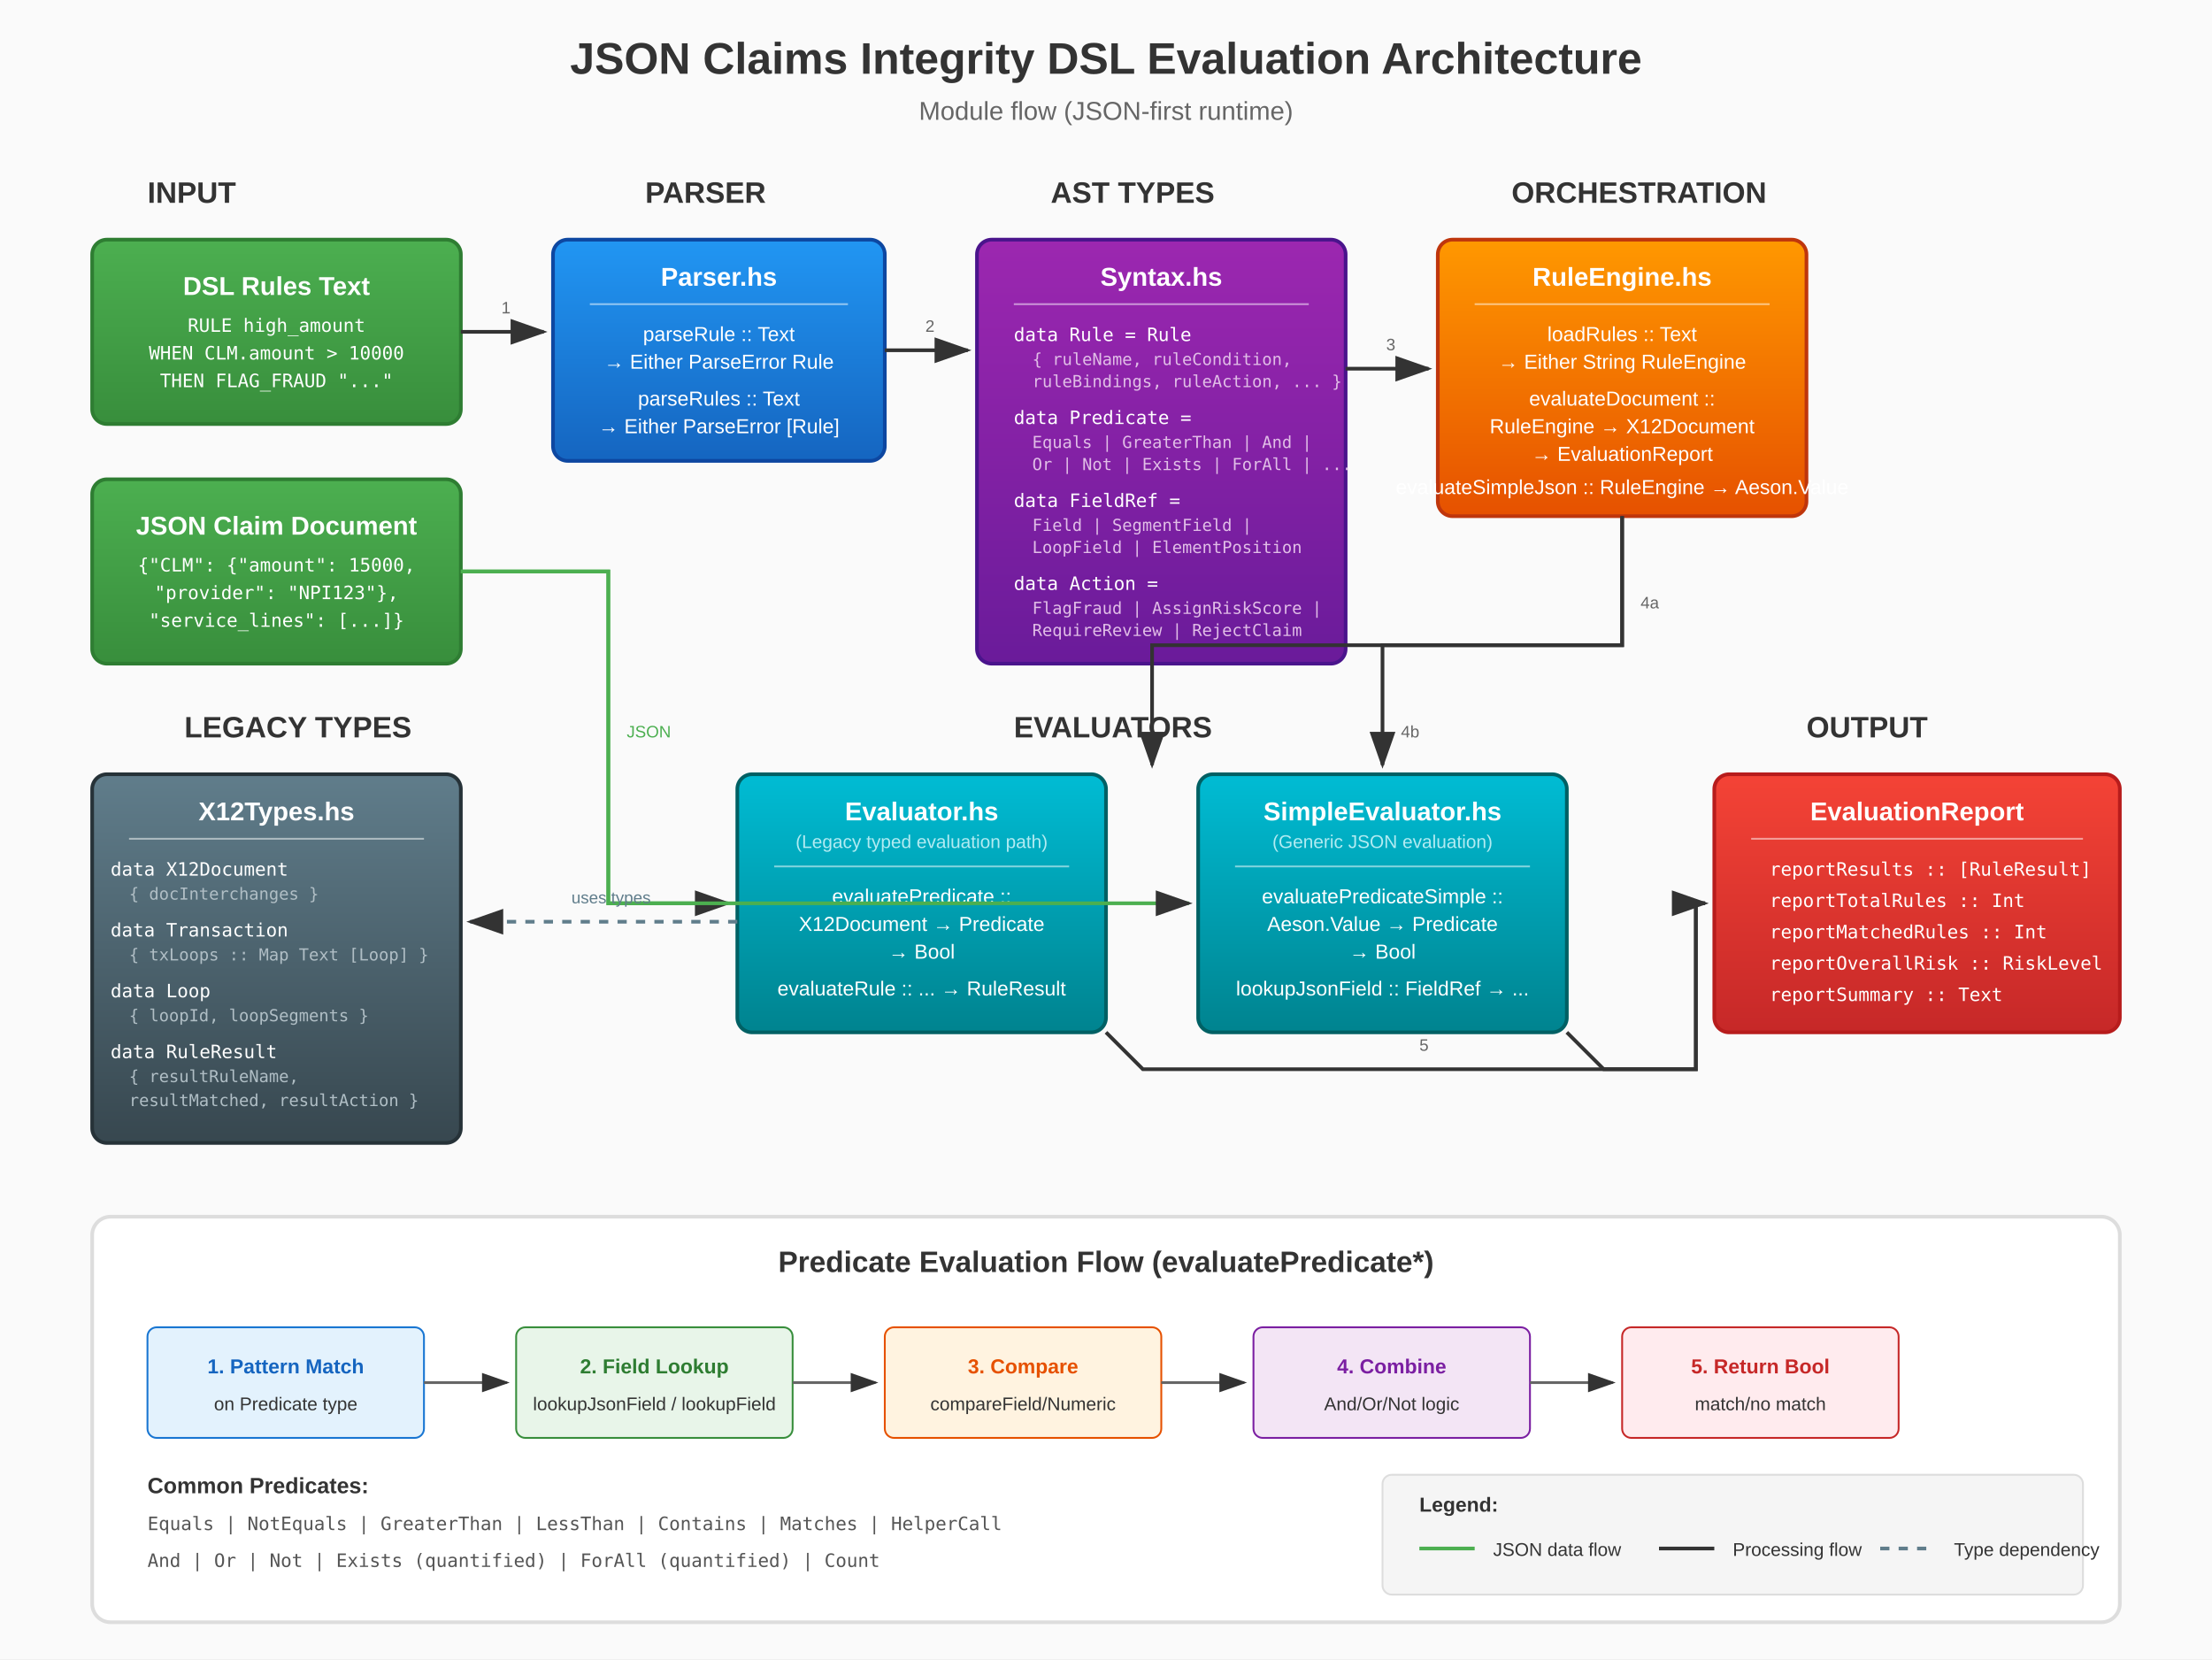
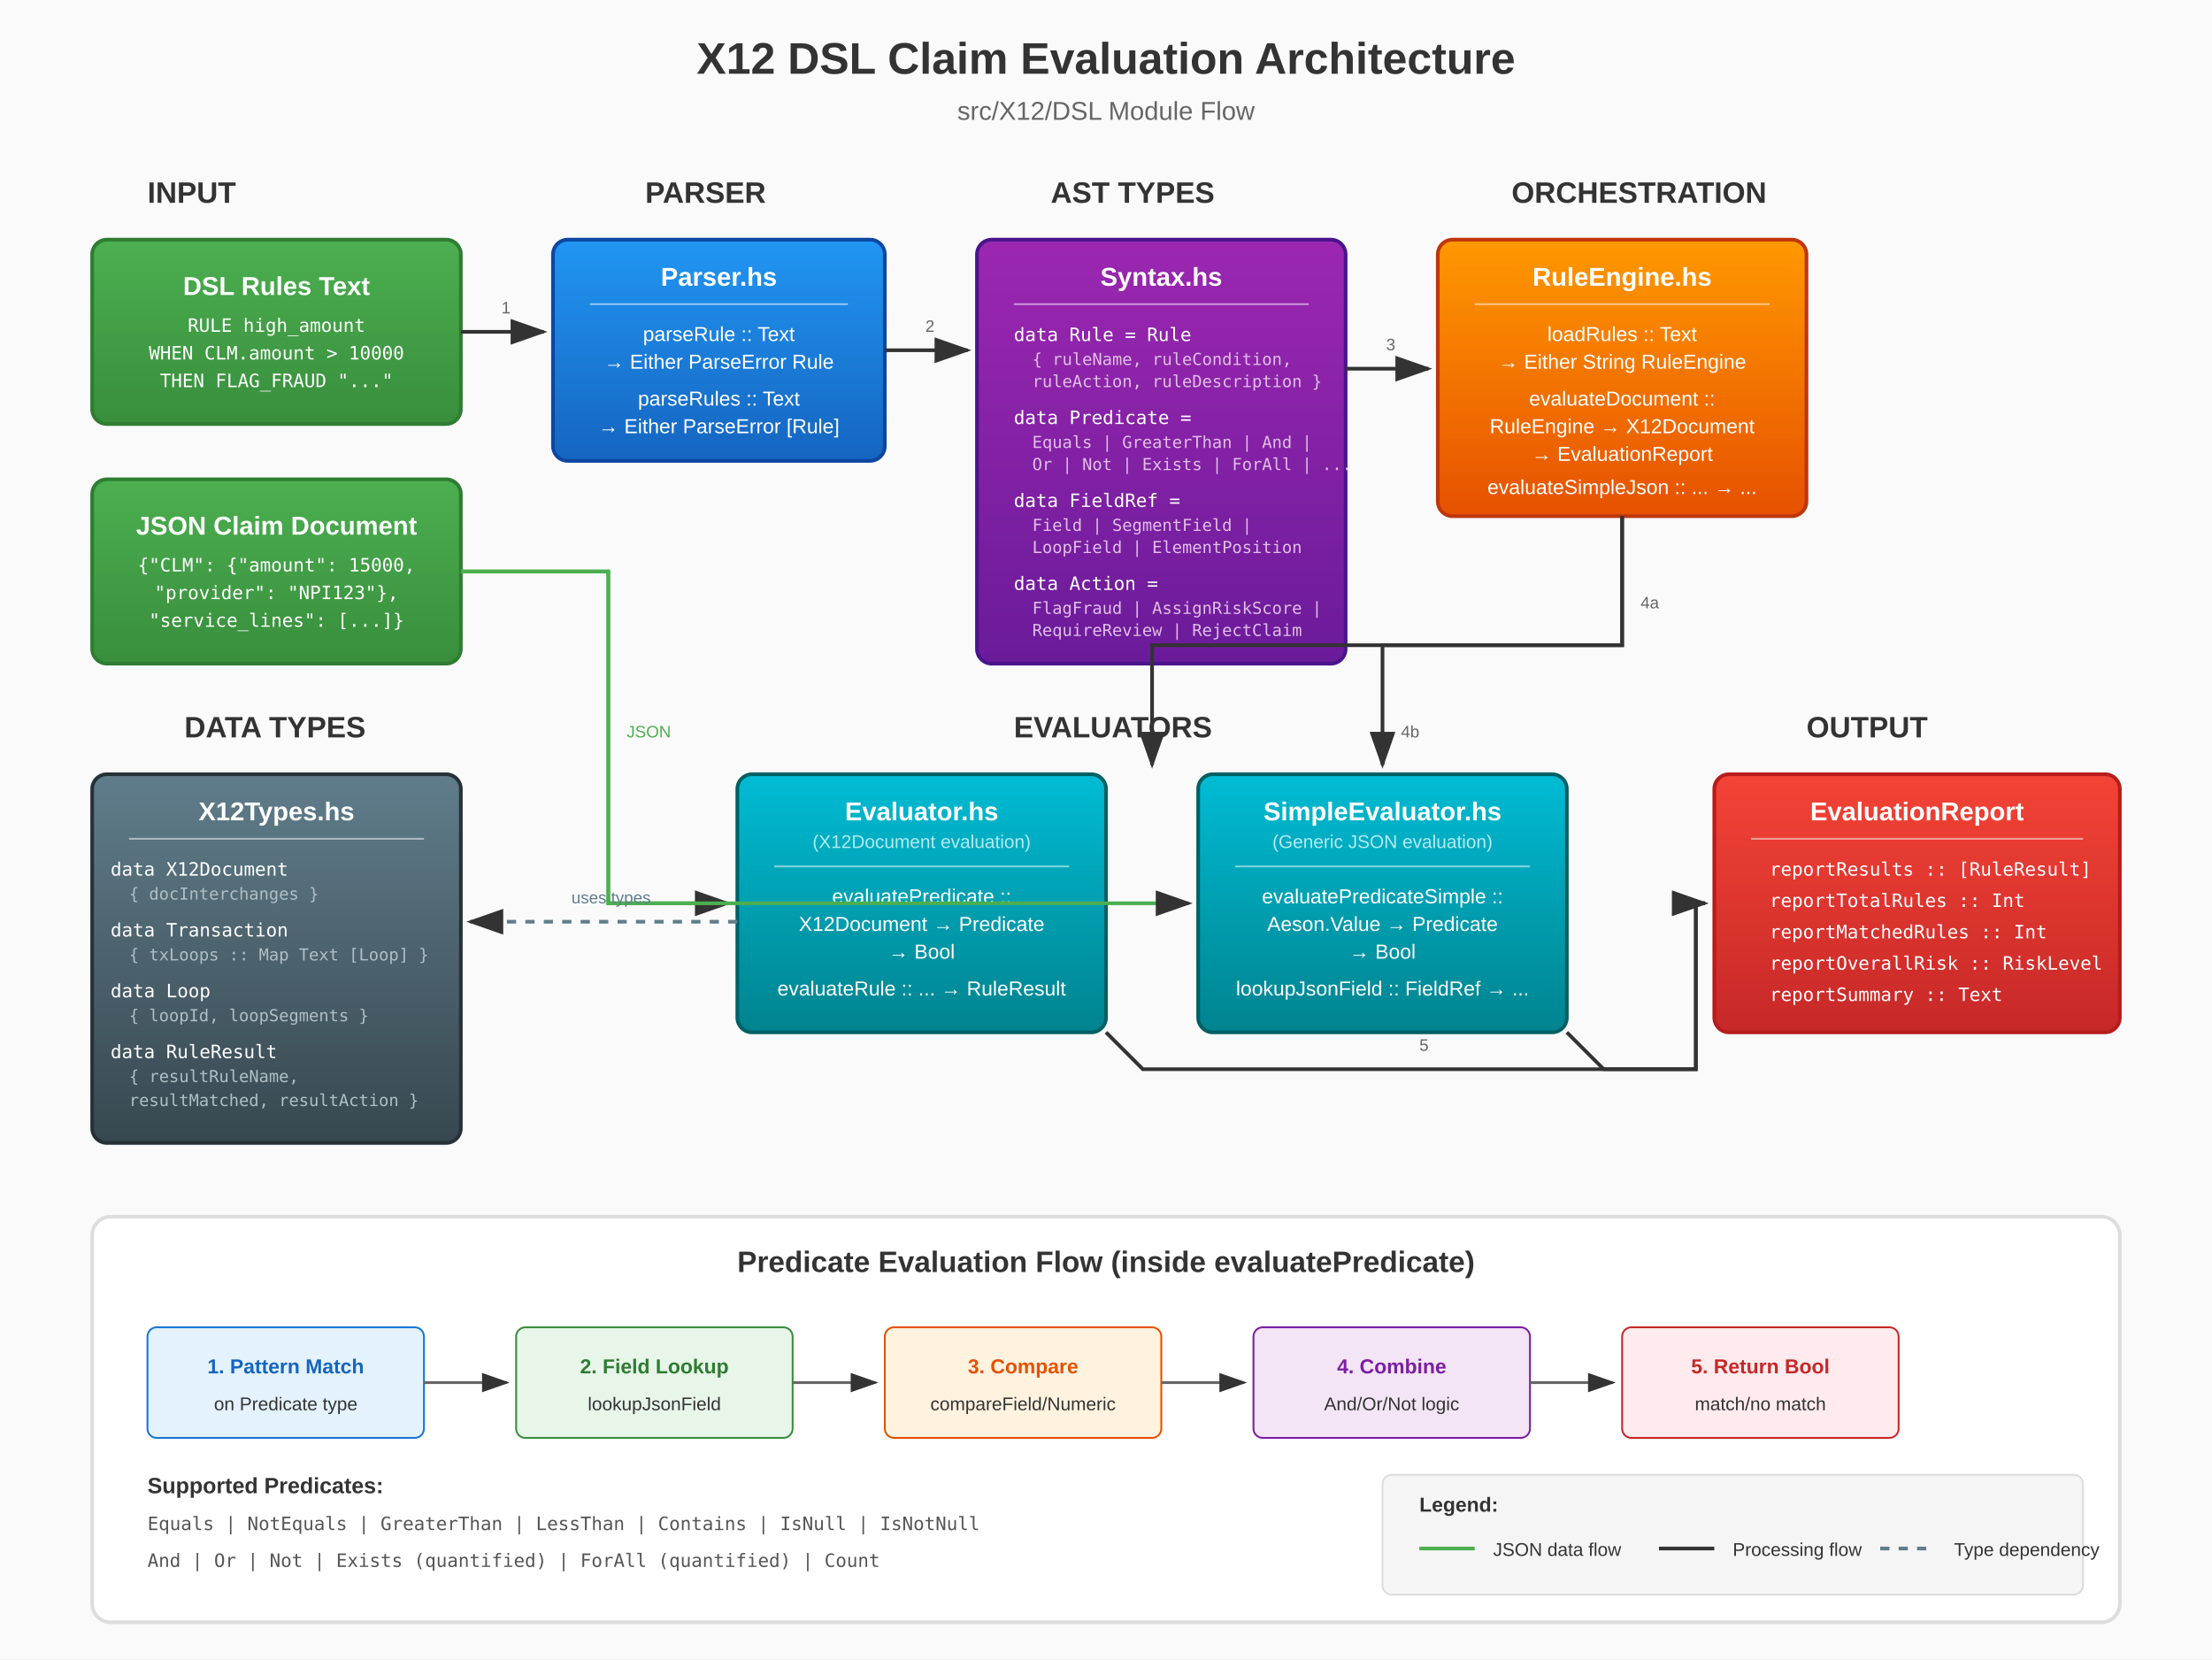
<svg xmlns="http://www.w3.org/2000/svg" viewBox="0 0 1200 900" width="1200" height="900">
  <defs>
    <linearGradient id="inputGrad" x1="0%" y1="0%" x2="0%" y2="100%">
      <stop offset="0%" style="stop-color:#4CAF50;stop-opacity:1" />
      <stop offset="100%" style="stop-color:#388E3C;stop-opacity:1" />
    </linearGradient>
    <linearGradient id="parserGrad" x1="0%" y1="0%" x2="0%" y2="100%">
      <stop offset="0%" style="stop-color:#2196F3;stop-opacity:1" />
      <stop offset="100%" style="stop-color:#1565C0;stop-opacity:1" />
    </linearGradient>
    <linearGradient id="syntaxGrad" x1="0%" y1="0%" x2="0%" y2="100%">
      <stop offset="0%" style="stop-color:#9C27B0;stop-opacity:1" />
      <stop offset="100%" style="stop-color:#6A1B9A;stop-opacity:1" />
    </linearGradient>
    <linearGradient id="engineGrad" x1="0%" y1="0%" x2="0%" y2="100%">
      <stop offset="0%" style="stop-color:#FF9800;stop-opacity:1" />
      <stop offset="100%" style="stop-color:#E65100;stop-opacity:1" />
    </linearGradient>
    <linearGradient id="evalGrad" x1="0%" y1="0%" x2="0%" y2="100%">
      <stop offset="0%" style="stop-color:#00BCD4;stop-opacity:1" />
      <stop offset="100%" style="stop-color:#00838F;stop-opacity:1" />
    </linearGradient>
    <linearGradient id="typesGrad" x1="0%" y1="0%" x2="0%" y2="100%">
      <stop offset="0%" style="stop-color:#607D8B;stop-opacity:1" />
      <stop offset="100%" style="stop-color:#37474F;stop-opacity:1" />
    </linearGradient>
    <linearGradient id="outputGrad" x1="0%" y1="0%" x2="0%" y2="100%">
      <stop offset="0%" style="stop-color:#F44336;stop-opacity:1" />
      <stop offset="100%" style="stop-color:#C62828;stop-opacity:1" />
    </linearGradient>
    <marker id="arrowhead" markerWidth="10" markerHeight="7" refX="9" refY="3.5" orient="auto">
      <polygon points="0 0, 10 3.5, 0 7" fill="#333" />
    </marker>
    <marker id="arrowheadBlue" markerWidth="10" markerHeight="7" refX="9" refY="3.5" orient="auto">
      <polygon points="0 0, 10 3.5, 0 7" fill="#1565C0" />
    </marker>
  </defs>
  <rect width="1200" height="900" fill="#fafafa" />
  <text x="600" y="40" text-anchor="middle" font-family="Arial, sans-serif" font-size="24" font-weight="bold" fill="#333">
-     JSON Claims Integrity DSL Evaluation Architecture
+     X12 DSL Claim Evaluation Architecture
  </text>
  <text x="600" y="65" text-anchor="middle" font-family="Arial, sans-serif" font-size="14" fill="#666">
-     Module flow (JSON-first runtime)
+     src/X12/DSL Module Flow
  </text>
  <text x="80" y="110" font-family="Arial, sans-serif" font-size="16" font-weight="bold" fill="#333">INPUT</text>
  <rect x="50" y="130" width="200" height="100" rx="8" fill="url(#inputGrad)" stroke="#2E7D32" stroke-width="2" />
  <text x="150" y="160" text-anchor="middle" font-family="Arial, sans-serif" font-size="14" font-weight="bold" fill="white">DSL Rules Text</text>
  <text x="150" y="180" text-anchor="middle" font-family="monospace" font-size="10" fill="white">RULE high_amount</text>
  <text x="150" y="195" text-anchor="middle" font-family="monospace" font-size="10" fill="white">WHEN CLM.amount &gt; 10000</text>
  <text x="150" y="210" text-anchor="middle" font-family="monospace" font-size="10" fill="white">THEN FLAG_FRAUD "..."</text>
  <rect x="50" y="260" width="200" height="100" rx="8" fill="url(#inputGrad)" stroke="#2E7D32" stroke-width="2" />
  <text x="150" y="290" text-anchor="middle" font-family="Arial, sans-serif" font-size="14" font-weight="bold" fill="white">JSON Claim Document</text>
  <text x="150" y="310" text-anchor="middle" font-family="monospace" font-size="10" fill="white">{"CLM": {"amount": 15000,</text>
  <text x="150" y="325" text-anchor="middle" font-family="monospace" font-size="10" fill="white">  "provider": "NPI123"},</text>
  <text x="150" y="340" text-anchor="middle" font-family="monospace" font-size="10" fill="white"> "service_lines": [...]}</text>
  <text x="350" y="110" font-family="Arial, sans-serif" font-size="16" font-weight="bold" fill="#333">PARSER</text>
  <rect x="300" y="130" width="180" height="120" rx="8" fill="url(#parserGrad)" stroke="#0D47A1" stroke-width="2" />
  <text x="390" y="155" text-anchor="middle" font-family="Arial, sans-serif" font-size="14" font-weight="bold" fill="white">Parser.hs</text>
  <line x1="320" y1="165" x2="460" y2="165" stroke="white" stroke-opacity="0.5" />
  <text x="390" y="185" text-anchor="middle" font-family="Arial, sans-serif" font-size="11" fill="white">parseRule :: Text</text>
  <text x="390" y="200" text-anchor="middle" font-family="Arial, sans-serif" font-size="11" fill="white">  → Either ParseError Rule</text>
  <text x="390" y="220" text-anchor="middle" font-family="Arial, sans-serif" font-size="11" fill="white">parseRules :: Text</text>
  <text x="390" y="235" text-anchor="middle" font-family="Arial, sans-serif" font-size="11" fill="white">  → Either ParseError [Rule]</text>
  <text x="570" y="110" font-family="Arial, sans-serif" font-size="16" font-weight="bold" fill="#333">AST TYPES</text>
  <rect x="530" y="130" width="200" height="230" rx="8" fill="url(#syntaxGrad)" stroke="#4A148C" stroke-width="2" />
  <text x="630" y="155" text-anchor="middle" font-family="Arial, sans-serif" font-size="14" font-weight="bold" fill="white">Syntax.hs</text>
  <line x1="550" y1="165" x2="710" y2="165" stroke="white" stroke-opacity="0.5" />
  <text x="550" y="185" font-family="monospace" font-size="10" fill="white">data Rule = Rule</text>
  <text x="560" y="198" font-family="monospace" font-size="9" fill="#E1BEE7">{ ruleName, ruleCondition,</text>
-   <text x="560" y="210" font-family="monospace" font-size="9" fill="#E1BEE7">  ruleBindings, ruleAction, ... }</text>
+   <text x="560" y="210" font-family="monospace" font-size="9" fill="#E1BEE7">  ruleAction, ruleDescription }</text>
  <text x="550" y="230" font-family="monospace" font-size="10" fill="white">data Predicate =</text>
  <text x="560" y="243" font-family="monospace" font-size="9" fill="#E1BEE7">Equals | GreaterThan | And |</text>
  <text x="560" y="255" font-family="monospace" font-size="9" fill="#E1BEE7">Or | Not | Exists | ForAll | ...</text>
  <text x="550" y="275" font-family="monospace" font-size="10" fill="white">data FieldRef =</text>
  <text x="560" y="288" font-family="monospace" font-size="9" fill="#E1BEE7">Field | SegmentField |</text>
  <text x="560" y="300" font-family="monospace" font-size="9" fill="#E1BEE7">LoopField | ElementPosition</text>
  <text x="550" y="320" font-family="monospace" font-size="10" fill="white">data Action =</text>
  <text x="560" y="333" font-family="monospace" font-size="9" fill="#E1BEE7">FlagFraud | AssignRiskScore |</text>
  <text x="560" y="345" font-family="monospace" font-size="9" fill="#E1BEE7">RequireReview | RejectClaim</text>
  <text x="820" y="110" font-family="Arial, sans-serif" font-size="16" font-weight="bold" fill="#333">ORCHESTRATION</text>
  <rect x="780" y="130" width="200" height="150" rx="8" fill="url(#engineGrad)" stroke="#BF360C" stroke-width="2" />
  <text x="880" y="155" text-anchor="middle" font-family="Arial, sans-serif" font-size="14" font-weight="bold" fill="white">RuleEngine.hs</text>
  <line x1="800" y1="165" x2="960" y2="165" stroke="white" stroke-opacity="0.5" />
  <text x="880" y="185" text-anchor="middle" font-family="Arial, sans-serif" font-size="11" fill="white">loadRules :: Text</text>
  <text x="880" y="200" text-anchor="middle" font-family="Arial, sans-serif" font-size="11" fill="white">  → Either String RuleEngine</text>
  <text x="880" y="220" text-anchor="middle" font-family="Arial, sans-serif" font-size="11" fill="white">evaluateDocument ::</text>
  <text x="880" y="235" text-anchor="middle" font-family="Arial, sans-serif" font-size="11" fill="white">  RuleEngine → X12Document</text>
  <text x="880" y="250" text-anchor="middle" font-family="Arial, sans-serif" font-size="11" fill="white">  → EvaluationReport</text>
-   <text x="880" y="268" text-anchor="middle" font-family="Arial, sans-serif" font-size="11" fill="white">evaluateSimpleJson :: RuleEngine → Aeson.Value</text>
+   <text x="880" y="268" text-anchor="middle" font-family="Arial, sans-serif" font-size="11" fill="white">evaluateSimpleJson :: ... → ...</text>
  <text x="550" y="400" font-family="Arial, sans-serif" font-size="16" font-weight="bold" fill="#333">EVALUATORS</text>
  <rect x="400" y="420" width="200" height="140" rx="8" fill="url(#evalGrad)" stroke="#006064" stroke-width="2" />
  <text x="500" y="445" text-anchor="middle" font-family="Arial, sans-serif" font-size="14" font-weight="bold" fill="white">Evaluator.hs</text>
-   <text x="500" y="460" text-anchor="middle" font-family="Arial, sans-serif" font-size="10" fill="#B2EBF2">(Legacy typed evaluation path)</text>
+   <text x="500" y="460" text-anchor="middle" font-family="Arial, sans-serif" font-size="10" fill="#B2EBF2">(X12Document evaluation)</text>
  <line x1="420" y1="470" x2="580" y2="470" stroke="white" stroke-opacity="0.5" />
  <text x="500" y="490" text-anchor="middle" font-family="Arial, sans-serif" font-size="11" fill="white">evaluatePredicate ::</text>
  <text x="500" y="505" text-anchor="middle" font-family="Arial, sans-serif" font-size="11" fill="white">  X12Document → Predicate</text>
  <text x="500" y="520" text-anchor="middle" font-family="Arial, sans-serif" font-size="11" fill="white">  → Bool</text>
  <text x="500" y="540" text-anchor="middle" font-family="Arial, sans-serif" font-size="11" fill="white">evaluateRule :: ... → RuleResult</text>
  <rect x="650" y="420" width="200" height="140" rx="8" fill="url(#evalGrad)" stroke="#006064" stroke-width="2" />
  <text x="750" y="445" text-anchor="middle" font-family="Arial, sans-serif" font-size="14" font-weight="bold" fill="white">SimpleEvaluator.hs</text>
  <text x="750" y="460" text-anchor="middle" font-family="Arial, sans-serif" font-size="10" fill="#B2EBF2">(Generic JSON evaluation)</text>
  <line x1="670" y1="470" x2="830" y2="470" stroke="white" stroke-opacity="0.5" />
  <text x="750" y="490" text-anchor="middle" font-family="Arial, sans-serif" font-size="11" fill="white">evaluatePredicateSimple ::</text>
  <text x="750" y="505" text-anchor="middle" font-family="Arial, sans-serif" font-size="11" fill="white">  Aeson.Value → Predicate</text>
  <text x="750" y="520" text-anchor="middle" font-family="Arial, sans-serif" font-size="11" fill="white">  → Bool</text>
  <text x="750" y="540" text-anchor="middle" font-family="Arial, sans-serif" font-size="11" fill="white">lookupJsonField :: FieldRef → ...</text>
-   <text x="100" y="400" font-family="Arial, sans-serif" font-size="16" font-weight="bold" fill="#333">LEGACY TYPES</text>
+   <text x="100" y="400" font-family="Arial, sans-serif" font-size="16" font-weight="bold" fill="#333">DATA TYPES</text>
  <rect x="50" y="420" width="200" height="200" rx="8" fill="url(#typesGrad)" stroke="#263238" stroke-width="2" />
  <text x="150" y="445" text-anchor="middle" font-family="Arial, sans-serif" font-size="14" font-weight="bold" fill="white">X12Types.hs</text>
  <line x1="70" y1="455" x2="230" y2="455" stroke="white" stroke-opacity="0.5" />
  <text x="60" y="475" font-family="monospace" font-size="10" fill="white">data X12Document</text>
  <text x="70" y="488" font-family="monospace" font-size="9" fill="#B0BEC5">{ docInterchanges }</text>
  <text x="60" y="508" font-family="monospace" font-size="10" fill="white">data Transaction</text>
  <text x="70" y="521" font-family="monospace" font-size="9" fill="#B0BEC5">{ txLoops :: Map Text [Loop] }</text>
  <text x="60" y="541" font-family="monospace" font-size="10" fill="white">data Loop</text>
  <text x="70" y="554" font-family="monospace" font-size="9" fill="#B0BEC5">{ loopId, loopSegments }</text>
  <text x="60" y="574" font-family="monospace" font-size="10" fill="white">data RuleResult</text>
  <text x="70" y="587" font-family="monospace" font-size="9" fill="#B0BEC5">{ resultRuleName,</text>
  <text x="70" y="600" font-family="monospace" font-size="9" fill="#B0BEC5">  resultMatched, resultAction }</text>
  <text x="980" y="400" font-family="Arial, sans-serif" font-size="16" font-weight="bold" fill="#333">OUTPUT</text>
  <rect x="930" y="420" width="220" height="140" rx="8" fill="url(#outputGrad)" stroke="#B71C1C" stroke-width="2" />
  <text x="1040" y="445" text-anchor="middle" font-family="Arial, sans-serif" font-size="14" font-weight="bold" fill="white">EvaluationReport</text>
  <line x1="950" y1="455" x2="1130" y2="455" stroke="white" stroke-opacity="0.5" />
  <text x="960" y="475" font-family="monospace" font-size="10" fill="white">reportResults :: [RuleResult]</text>
  <text x="960" y="492" font-family="monospace" font-size="10" fill="white">reportTotalRules :: Int</text>
  <text x="960" y="509" font-family="monospace" font-size="10" fill="white">reportMatchedRules :: Int</text>
  <text x="960" y="526" font-family="monospace" font-size="10" fill="white">reportOverallRisk :: RiskLevel</text>
  <text x="960" y="543" font-family="monospace" font-size="10" fill="white">reportSummary :: Text</text>
  <path d="M 250 180 L 295 180" stroke="#333" stroke-width="2" fill="none" marker-end="url(#arrowhead)" />
  <text x="272" y="170" font-family="Arial, sans-serif" font-size="9" fill="#666">1</text>
  <path d="M 480 190 L 525 190" stroke="#333" stroke-width="2" fill="none" marker-end="url(#arrowhead)" />
  <text x="502" y="180" font-family="Arial, sans-serif" font-size="9" fill="#666">2</text>
  <path d="M 730 200 L 775 200" stroke="#333" stroke-width="2" fill="none" marker-end="url(#arrowhead)" />
  <text x="752" y="190" font-family="Arial, sans-serif" font-size="9" fill="#666">3</text>
  <path d="M 880 280 L 880 350 L 625 350 L 625 415" stroke="#333" stroke-width="2" fill="none" marker-end="url(#arrowhead)" />
  <text x="890" y="330" font-family="Arial, sans-serif" font-size="9" fill="#666">4a</text>
  <path d="M 880 280 L 880 350 L 750 350 L 750 415" stroke="#333" stroke-width="2" fill="none" marker-end="url(#arrowhead)" />
  <text x="760" y="400" font-family="Arial, sans-serif" font-size="9" fill="#666">4b</text>
  <path d="M 250 310 L 330 310 L 330 490 L 395 490" stroke="#4CAF50" stroke-width="2" fill="none" marker-end="url(#arrowhead)" />
  <text x="340" y="400" font-family="Arial, sans-serif" font-size="9" fill="#4CAF50">JSON</text>
  <path d="M 250 310 L 330 310 L 330 490 L 645 490" stroke="#4CAF50" stroke-width="2" fill="none" marker-end="url(#arrowhead)" />
  <path d="M 400 500 L 255 500" stroke="#607D8B" stroke-width="2" stroke-dasharray="5,5" fill="none" marker-end="url(#arrowhead)" />
  <text x="310" y="490" font-family="Arial, sans-serif" font-size="9" fill="#607D8B">uses types</text>
  <path d="M 600 560 L 620 580 L 920 580 L 920 490 L 925 490" stroke="#333" stroke-width="2" fill="none" marker-end="url(#arrowhead)" />
  <text x="770" y="570" font-family="Arial, sans-serif" font-size="9" fill="#666">5</text>
  <path d="M 850 560 L 870 580 L 920 580 L 920 490 L 925 490" stroke="#333" stroke-width="2" fill="none" />
  <rect x="50" y="660" width="1100" height="220" rx="10" fill="white" stroke="#ddd" stroke-width="2" />
-   <text x="600" y="690" text-anchor="middle" font-family="Arial, sans-serif" font-size="16" font-weight="bold" fill="#333">Predicate Evaluation Flow (evaluatePredicate*)</text>
+   <text x="600" y="690" text-anchor="middle" font-family="Arial, sans-serif" font-size="16" font-weight="bold" fill="#333">Predicate Evaluation Flow (inside evaluatePredicate)</text>
  <rect x="80" y="720" width="150" height="60" rx="5" fill="#E3F2FD" stroke="#1976D2" stroke-width="1" />
  <text x="155" y="745" text-anchor="middle" font-family="Arial, sans-serif" font-size="11" font-weight="bold" fill="#1565C0">1. Pattern Match</text>
  <text x="155" y="765" text-anchor="middle" font-family="Arial, sans-serif" font-size="10" fill="#333">on Predicate type</text>
  <rect x="280" y="720" width="150" height="60" rx="5" fill="#E8F5E9" stroke="#388E3C" stroke-width="1" />
  <text x="355" y="745" text-anchor="middle" font-family="Arial, sans-serif" font-size="11" font-weight="bold" fill="#2E7D32">2. Field Lookup</text>
-   <text x="355" y="765" text-anchor="middle" font-family="Arial, sans-serif" font-size="10" fill="#333">lookupJsonField / lookupField</text>
+   <text x="355" y="765" text-anchor="middle" font-family="Arial, sans-serif" font-size="10" fill="#333">lookupJsonField</text>
  <rect x="480" y="720" width="150" height="60" rx="5" fill="#FFF3E0" stroke="#E65100" stroke-width="1" />
  <text x="555" y="745" text-anchor="middle" font-family="Arial, sans-serif" font-size="11" font-weight="bold" fill="#E65100">3. Compare</text>
  <text x="555" y="765" text-anchor="middle" font-family="Arial, sans-serif" font-size="10" fill="#333">compareField/Numeric</text>
  <rect x="680" y="720" width="150" height="60" rx="5" fill="#F3E5F5" stroke="#7B1FA2" stroke-width="1" />
  <text x="755" y="745" text-anchor="middle" font-family="Arial, sans-serif" font-size="11" font-weight="bold" fill="#7B1FA2">4. Combine</text>
  <text x="755" y="765" text-anchor="middle" font-family="Arial, sans-serif" font-size="10" fill="#333">And/Or/Not logic</text>
  <rect x="880" y="720" width="150" height="60" rx="5" fill="#FFEBEE" stroke="#C62828" stroke-width="1" />
  <text x="955" y="745" text-anchor="middle" font-family="Arial, sans-serif" font-size="11" font-weight="bold" fill="#C62828">5. Return Bool</text>
  <text x="955" y="765" text-anchor="middle" font-family="Arial, sans-serif" font-size="10" fill="#333">match/no match</text>
  <path d="M 230 750 L 275 750" stroke="#666" stroke-width="1.5" fill="none" marker-end="url(#arrowhead)" />
  <path d="M 430 750 L 475 750" stroke="#666" stroke-width="1.5" fill="none" marker-end="url(#arrowhead)" />
  <path d="M 630 750 L 675 750" stroke="#666" stroke-width="1.5" fill="none" marker-end="url(#arrowhead)" />
  <path d="M 830 750 L 875 750" stroke="#666" stroke-width="1.5" fill="none" marker-end="url(#arrowhead)" />
-   <text x="80" y="810" font-family="Arial, sans-serif" font-size="12" font-weight="bold" fill="#333">Common Predicates:</text>
-   <text x="80" y="830" font-family="monospace" font-size="10" fill="#555">Equals | NotEquals | GreaterThan | LessThan | Contains | Matches | HelperCall</text>
+   <text x="80" y="810" font-family="Arial, sans-serif" font-size="12" font-weight="bold" fill="#333">Supported Predicates:</text>
+   <text x="80" y="830" font-family="monospace" font-size="10" fill="#555">Equals | NotEquals | GreaterThan | LessThan | Contains | IsNull | IsNotNull</text>
  <text x="80" y="850" font-family="monospace" font-size="10" fill="#555">And | Or | Not | Exists (quantified) | ForAll (quantified) | Count</text>
  <rect x="750" y="800" width="380" height="65" rx="5" fill="#f5f5f5" stroke="#ddd" />
  <text x="770" y="820" font-family="Arial, sans-serif" font-size="11" font-weight="bold" fill="#333">Legend:</text>
  <line x1="770" y1="840" x2="800" y2="840" stroke="#4CAF50" stroke-width="2" />
  <text x="810" y="844" font-family="Arial, sans-serif" font-size="10" fill="#333">JSON data flow</text>
  <line x1="900" y1="840" x2="930" y2="840" stroke="#333" stroke-width="2" />
  <text x="940" y="844" font-family="Arial, sans-serif" font-size="10" fill="#333">Processing flow</text>
  <line x1="1020" y1="840" x2="1050" y2="840" stroke="#607D8B" stroke-width="2" stroke-dasharray="5,5" />
  <text x="1060" y="844" font-family="Arial, sans-serif" font-size="10" fill="#333">Type dependency</text>
</svg>
